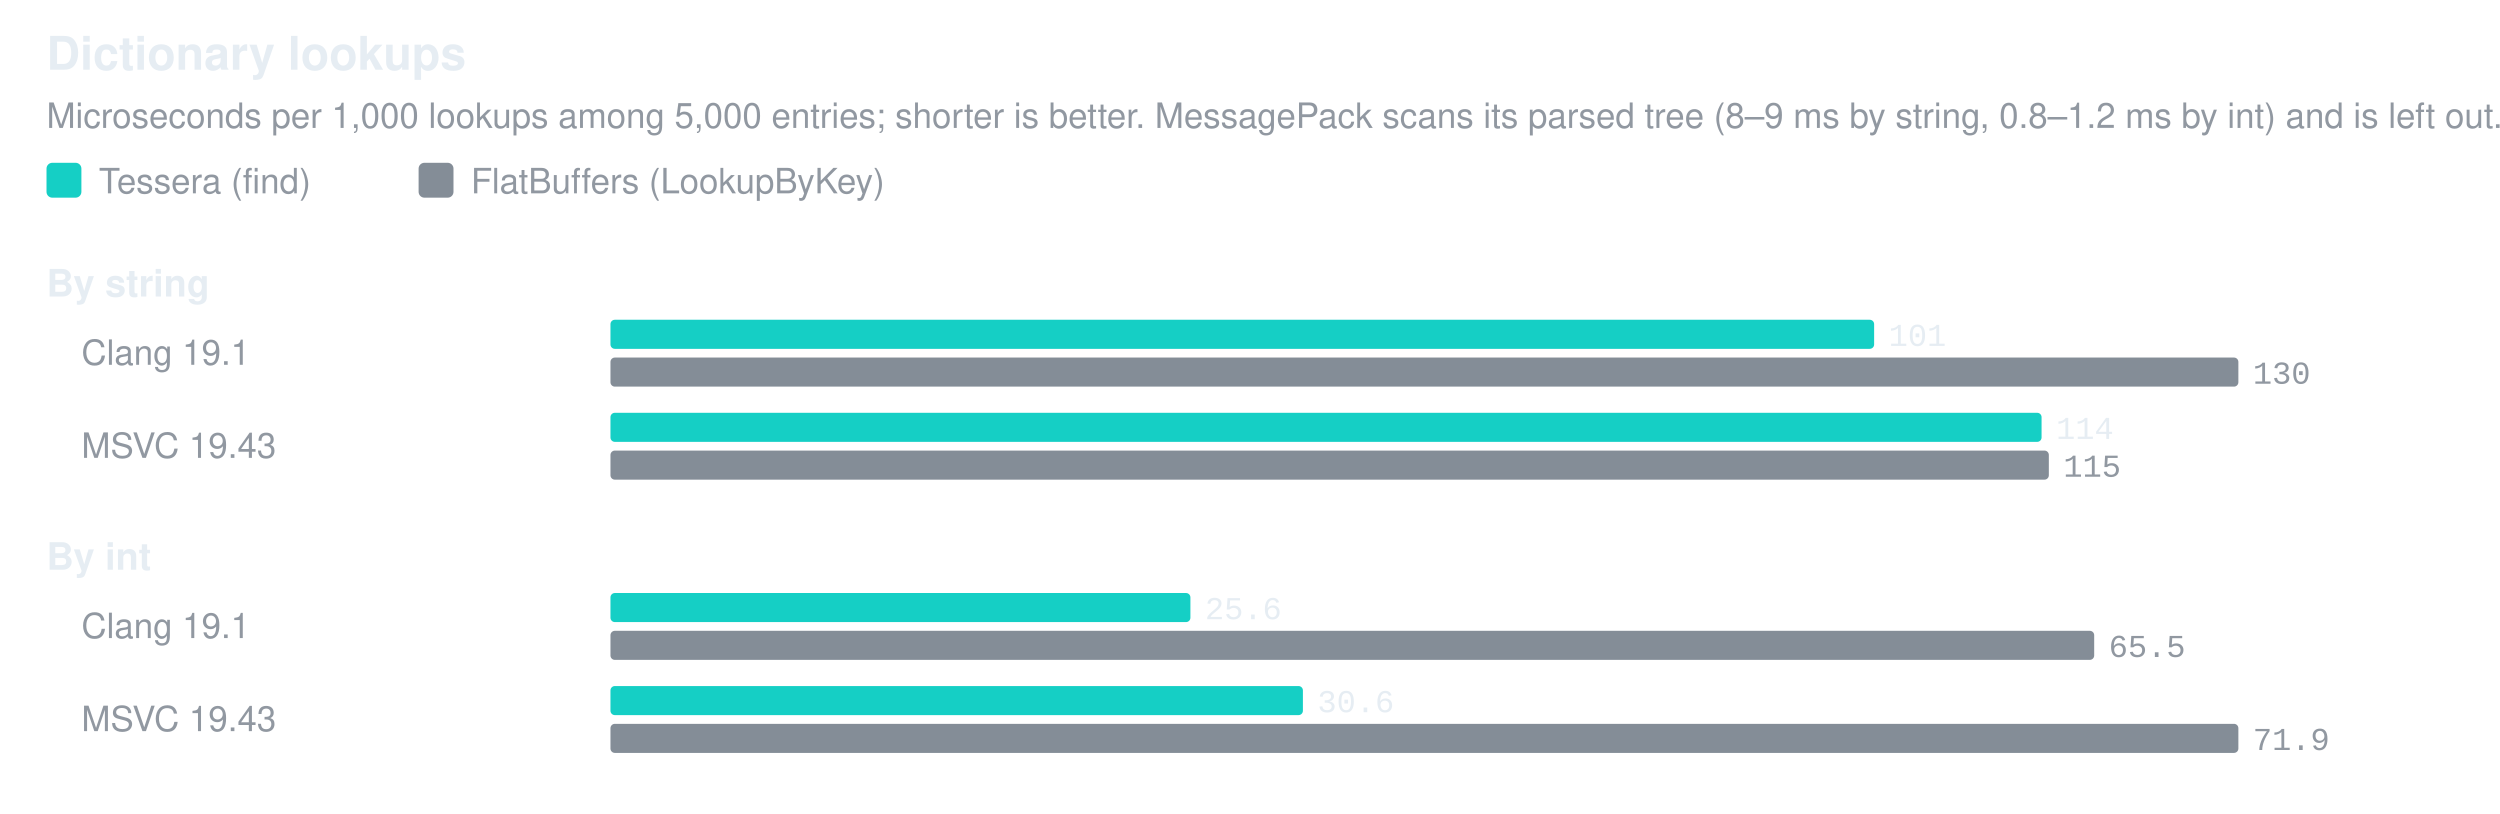
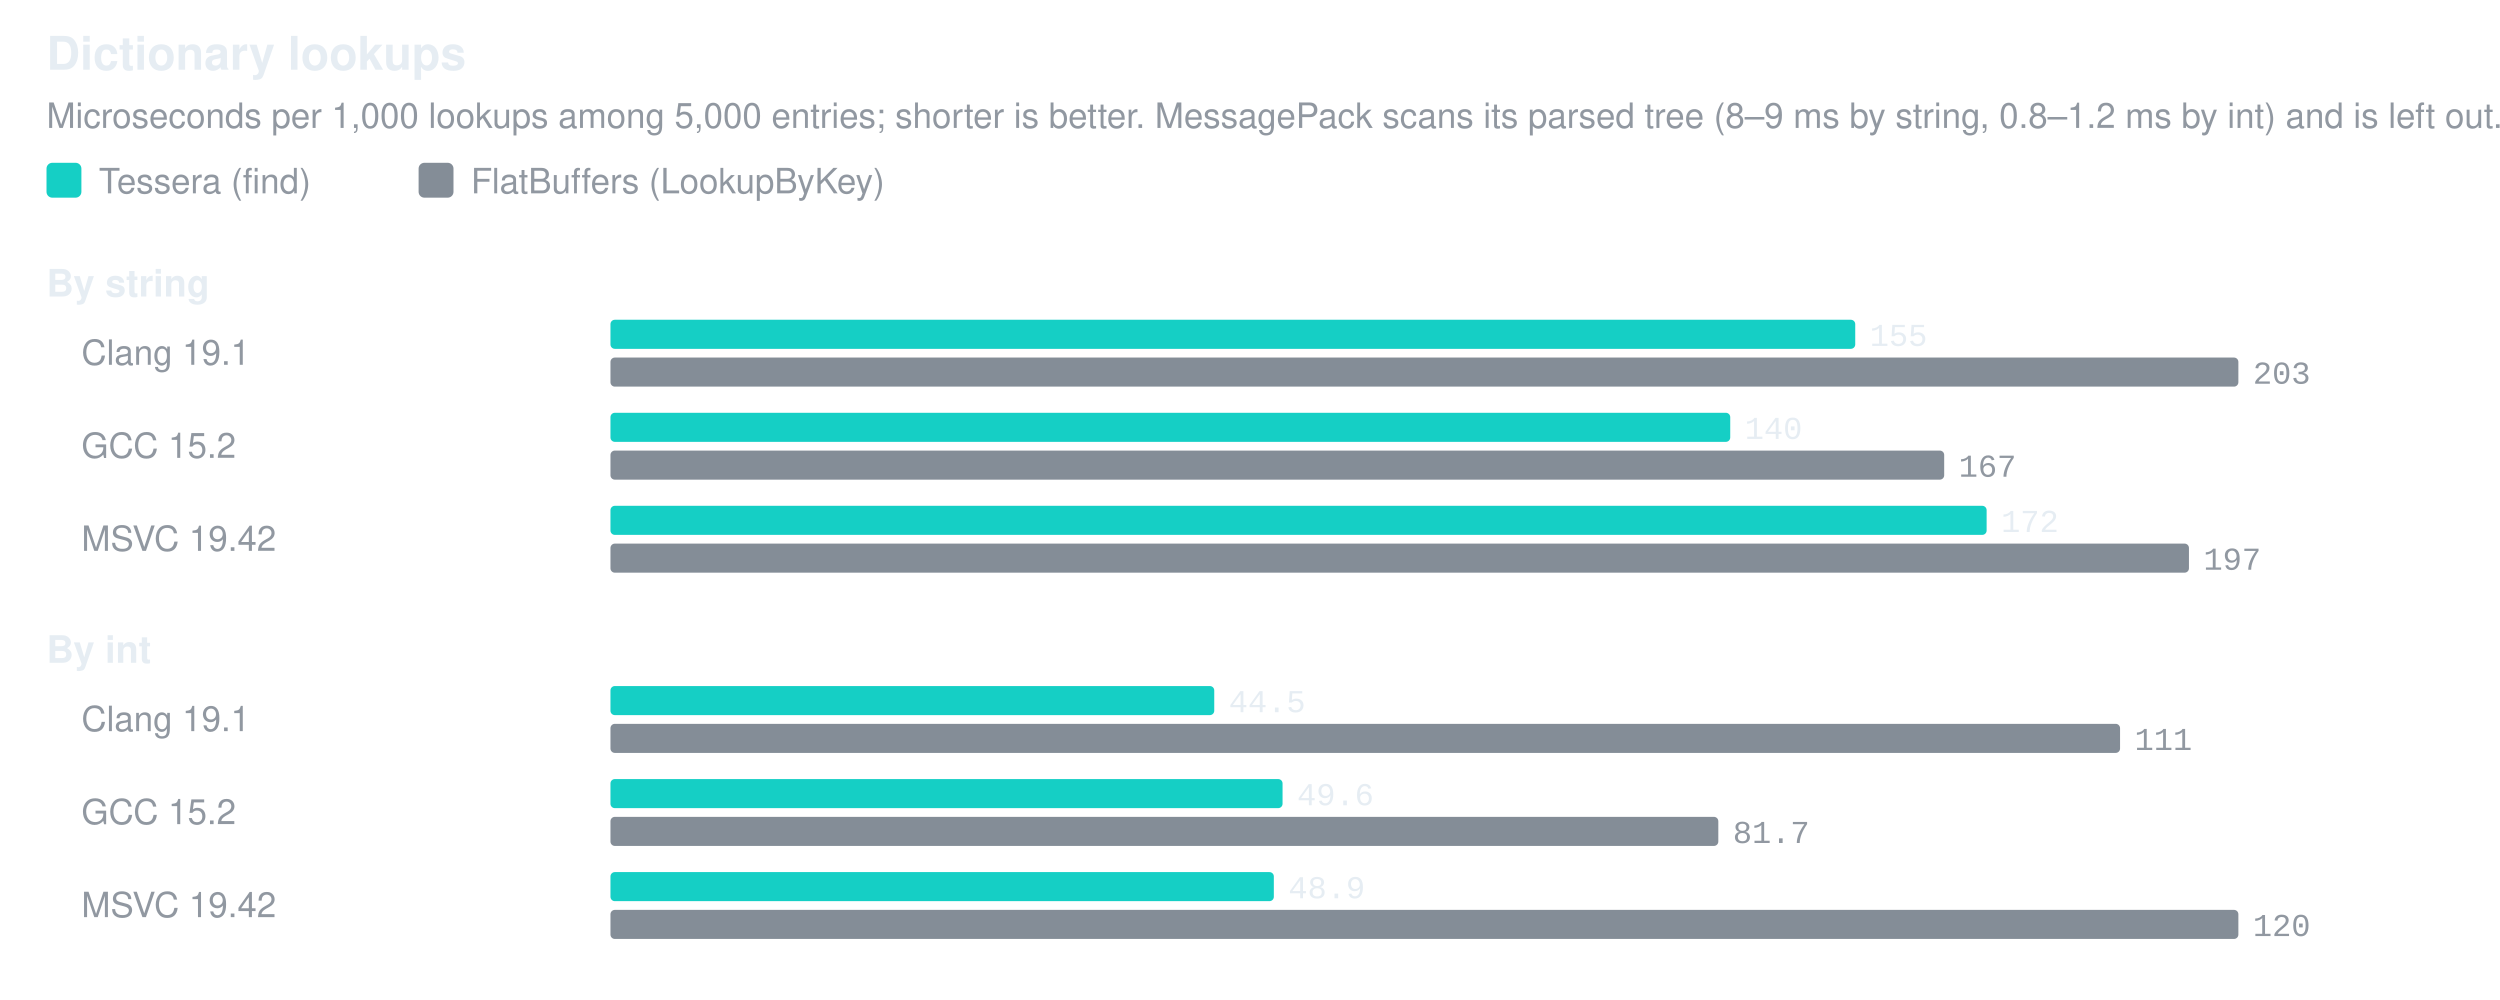
- <svg xmlns="http://www.w3.org/2000/svg" width="860" height="280" viewBox="0 0 860 280" font-family="-apple-system, BlinkMacSystemFont, 'Segoe UI', Helvetica, Arial, sans-serif">
+ <svg xmlns="http://www.w3.org/2000/svg" width="860" height="344" viewBox="0 0 860 344" font-family="-apple-system, BlinkMacSystemFont, 'Segoe UI', Helvetica, Arial, sans-serif">
  <text x="16" y="24" fill="#e6edf3" font-size="16" text-anchor="start" font-weight="600">Dictionary lookups</text>
  <text x="16" y="44" fill="#9198a1" font-size="12" text-anchor="start">Microseconds per 1,000 lookups among 5,000 entries; shorter is better. MessagePack scans its parsed tree (8–9 ms by string, 0.8–1.2 ms by int) and is left out.</text>
  <rect x="16" y="56" width="12" height="12" rx="2" fill="#15cfc5" />
  <text x="34" y="66.5" fill="#9198a1" font-size="12" text-anchor="start">Tessera (find)</text>
  <rect x="144" y="56" width="12" height="12" rx="2" fill="#848d97" />
  <text x="162" y="66.5" fill="#9198a1" font-size="12" text-anchor="start">FlatBuffers (LookupByKey)</text>
  <text x="16" y="102" fill="#e6edf3" font-size="13" text-anchor="start" font-weight="600">By string</text>
  <text x="28" y="125.5" fill="#9198a1" font-size="12" text-anchor="start">Clang 19.1</text>
-   <rect x="210" y="110" width="434.7" height="10" rx="1.5" fill="#15cfc5" />
-   <text x="649.7" y="119" fill="#e6edf3" font-size="11" text-anchor="start" font-family="ui-monospace, SFMono-Regular, Consolas, 'Liberation Mono', monospace">101</text>
+   <rect x="210" y="110" width="428.2" height="10" rx="1.5" fill="#15cfc5" />
+   <text x="643.2" y="119" fill="#e6edf3" font-size="11" text-anchor="start" font-family="ui-monospace, SFMono-Regular, Consolas, 'Liberation Mono', monospace">155</text>
  <rect x="210" y="123" width="560" height="10" rx="1.5" fill="#848d97" />
-   <text x="775" y="132" fill="#9198a1" font-size="11" text-anchor="start" font-family="ui-monospace, SFMono-Regular, Consolas, 'Liberation Mono', monospace">130</text>
-   <text x="28" y="157.5" fill="#9198a1" font-size="12" text-anchor="start">MSVC 19.43</text>
-   <rect x="210" y="142" width="492.3" height="10" rx="1.5" fill="#15cfc5" />
-   <text x="707.3" y="151" fill="#e6edf3" font-size="11" text-anchor="start" font-family="ui-monospace, SFMono-Regular, Consolas, 'Liberation Mono', monospace">114</text>
-   <rect x="210" y="155" width="494.8" height="10" rx="1.5" fill="#848d97" />
-   <text x="709.8" y="164" fill="#9198a1" font-size="11" text-anchor="start" font-family="ui-monospace, SFMono-Regular, Consolas, 'Liberation Mono', monospace">115</text>
-   <text x="16" y="196" fill="#e6edf3" font-size="13" text-anchor="start" font-weight="600">By int</text>
-   <text x="28" y="219.5" fill="#9198a1" font-size="12" text-anchor="start">Clang 19.1</text>
-   <rect x="210" y="204" width="199.5" height="10" rx="1.5" fill="#15cfc5" />
-   <text x="414.5" y="213" fill="#e6edf3" font-size="11" text-anchor="start" font-family="ui-monospace, SFMono-Regular, Consolas, 'Liberation Mono', monospace">25.6</text>
-   <rect x="210" y="217" width="510.4" height="10" rx="1.5" fill="#848d97" />
-   <text x="725.4" y="226" fill="#9198a1" font-size="11" text-anchor="start" font-family="ui-monospace, SFMono-Regular, Consolas, 'Liberation Mono', monospace">65.5</text>
-   <text x="28" y="251.5" fill="#9198a1" font-size="12" text-anchor="start">MSVC 19.43</text>
-   <rect x="210" y="236" width="238.2" height="10" rx="1.5" fill="#15cfc5" />
-   <text x="453.2" y="245" fill="#e6edf3" font-size="11" text-anchor="start" font-family="ui-monospace, SFMono-Regular, Consolas, 'Liberation Mono', monospace">30.6</text>
-   <rect x="210" y="249" width="560" height="10" rx="1.5" fill="#848d97" />
-   <text x="775" y="258" fill="#9198a1" font-size="11" text-anchor="start" font-family="ui-monospace, SFMono-Regular, Consolas, 'Liberation Mono', monospace">71.9</text>
+   <text x="775" y="132" fill="#9198a1" font-size="11" text-anchor="start" font-family="ui-monospace, SFMono-Regular, Consolas, 'Liberation Mono', monospace">203</text>
+   <text x="28" y="157.5" fill="#9198a1" font-size="12" text-anchor="start">GCC 15.2</text>
+   <rect x="210" y="142" width="385.2" height="10" rx="1.5" fill="#15cfc5" />
+   <text x="600.2" y="151" fill="#e6edf3" font-size="11" text-anchor="start" font-family="ui-monospace, SFMono-Regular, Consolas, 'Liberation Mono', monospace">140</text>
+   <rect x="210" y="155" width="458.8" height="10" rx="1.5" fill="#848d97" />
+   <text x="673.8" y="164" fill="#9198a1" font-size="11" text-anchor="start" font-family="ui-monospace, SFMono-Regular, Consolas, 'Liberation Mono', monospace">167</text>
+   <text x="28" y="189.5" fill="#9198a1" font-size="12" text-anchor="start">MSVC 19.42</text>
+   <rect x="210" y="174" width="473.4" height="10" rx="1.5" fill="#15cfc5" />
+   <text x="688.4" y="183" fill="#e6edf3" font-size="11" text-anchor="start" font-family="ui-monospace, SFMono-Regular, Consolas, 'Liberation Mono', monospace">172</text>
+   <rect x="210" y="187" width="543" height="10" rx="1.5" fill="#848d97" />
+   <text x="758" y="196" fill="#9198a1" font-size="11" text-anchor="start" font-family="ui-monospace, SFMono-Regular, Consolas, 'Liberation Mono', monospace">197</text>
+   <text x="16" y="228" fill="#e6edf3" font-size="13" text-anchor="start" font-weight="600">By int</text>
+   <text x="28" y="251.5" fill="#9198a1" font-size="12" text-anchor="start">Clang 19.1</text>
+   <rect x="210" y="236" width="207.7" height="10" rx="1.5" fill="#15cfc5" />
+   <text x="422.7" y="245" fill="#e6edf3" font-size="11" text-anchor="start" font-family="ui-monospace, SFMono-Regular, Consolas, 'Liberation Mono', monospace">44.5</text>
+   <rect x="210" y="249" width="519.3" height="10" rx="1.5" fill="#848d97" />
+   <text x="734.3" y="258" fill="#9198a1" font-size="11" text-anchor="start" font-family="ui-monospace, SFMono-Regular, Consolas, 'Liberation Mono', monospace">111</text>
+   <text x="28" y="283.5" fill="#9198a1" font-size="12" text-anchor="start">GCC 15.2</text>
+   <rect x="210" y="268" width="231.2" height="10" rx="1.5" fill="#15cfc5" />
+   <text x="446.2" y="277" fill="#e6edf3" font-size="11" text-anchor="start" font-family="ui-monospace, SFMono-Regular, Consolas, 'Liberation Mono', monospace">49.6</text>
+   <rect x="210" y="281" width="381.1" height="10" rx="1.5" fill="#848d97" />
+   <text x="596.1" y="290" fill="#9198a1" font-size="11" text-anchor="start" font-family="ui-monospace, SFMono-Regular, Consolas, 'Liberation Mono', monospace">81.7</text>
+   <text x="28" y="315.5" fill="#9198a1" font-size="12" text-anchor="start">MSVC 19.42</text>
+   <rect x="210" y="300" width="228.2" height="10" rx="1.5" fill="#15cfc5" />
+   <text x="443.2" y="309" fill="#e6edf3" font-size="11" text-anchor="start" font-family="ui-monospace, SFMono-Regular, Consolas, 'Liberation Mono', monospace">48.9</text>
+   <rect x="210" y="313" width="560" height="10" rx="1.5" fill="#848d97" />
+   <text x="775" y="322" fill="#9198a1" font-size="11" text-anchor="start" font-family="ui-monospace, SFMono-Regular, Consolas, 'Liberation Mono', monospace">120</text>
</svg>
